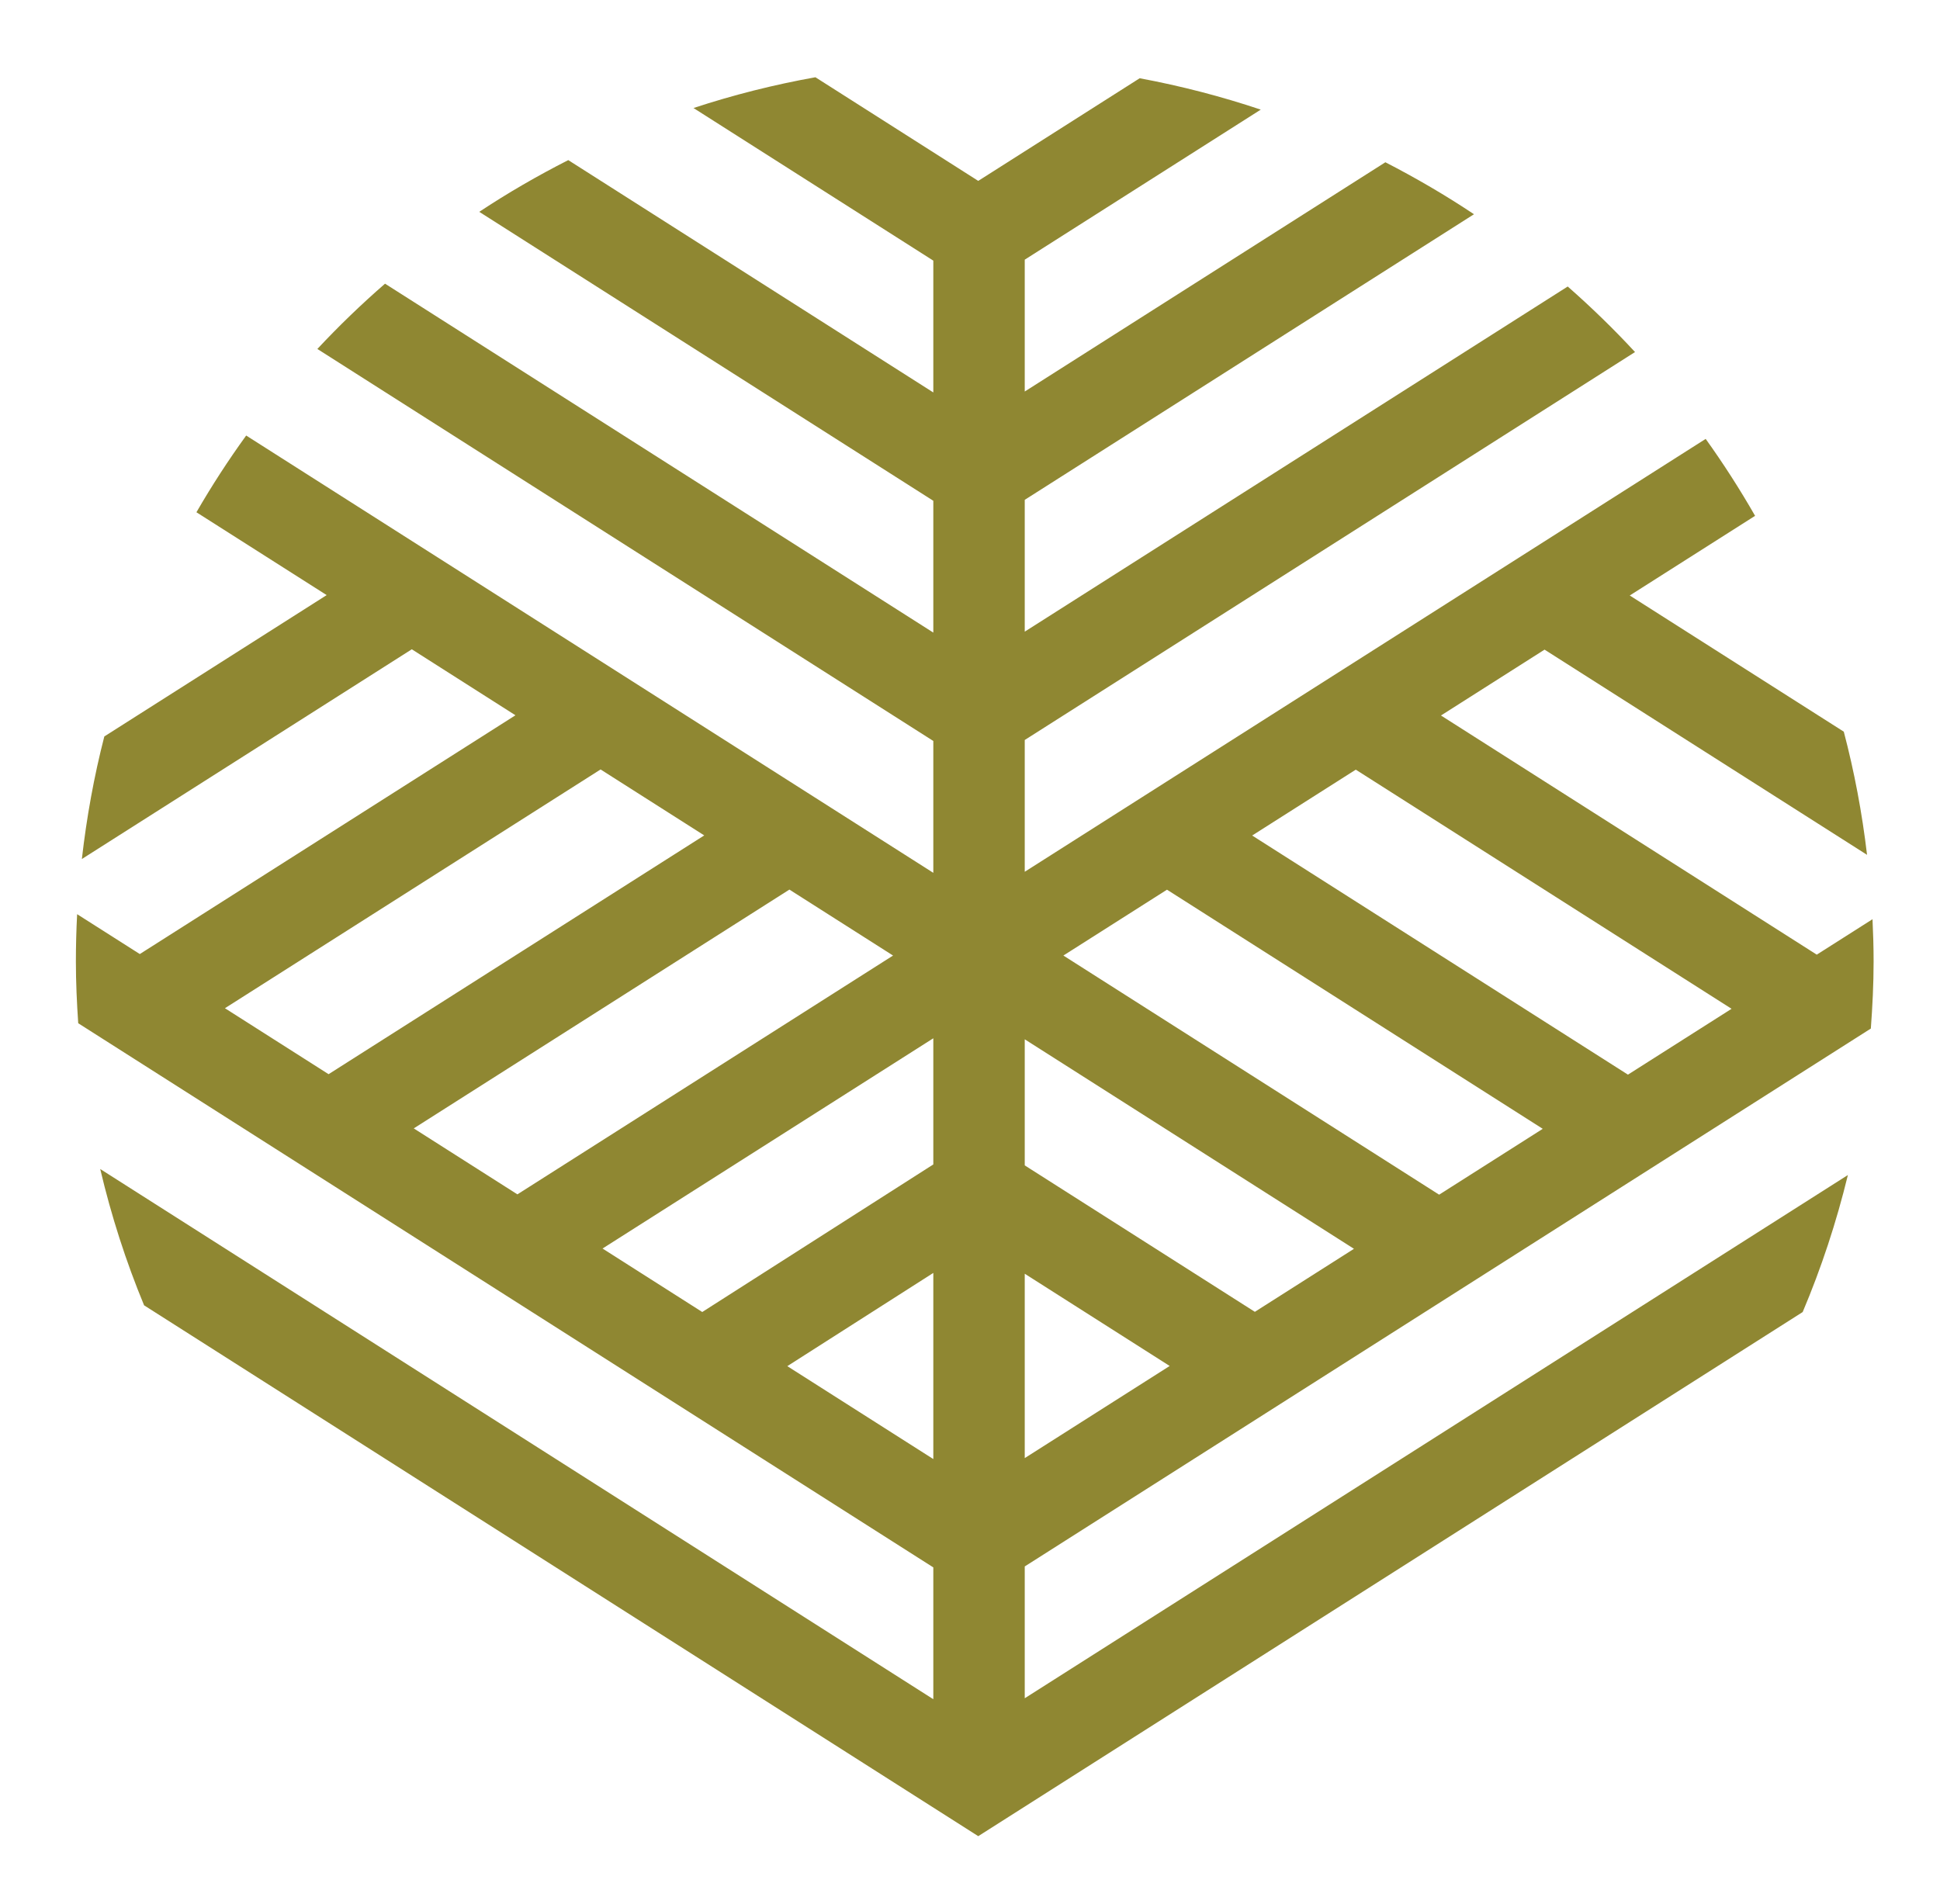
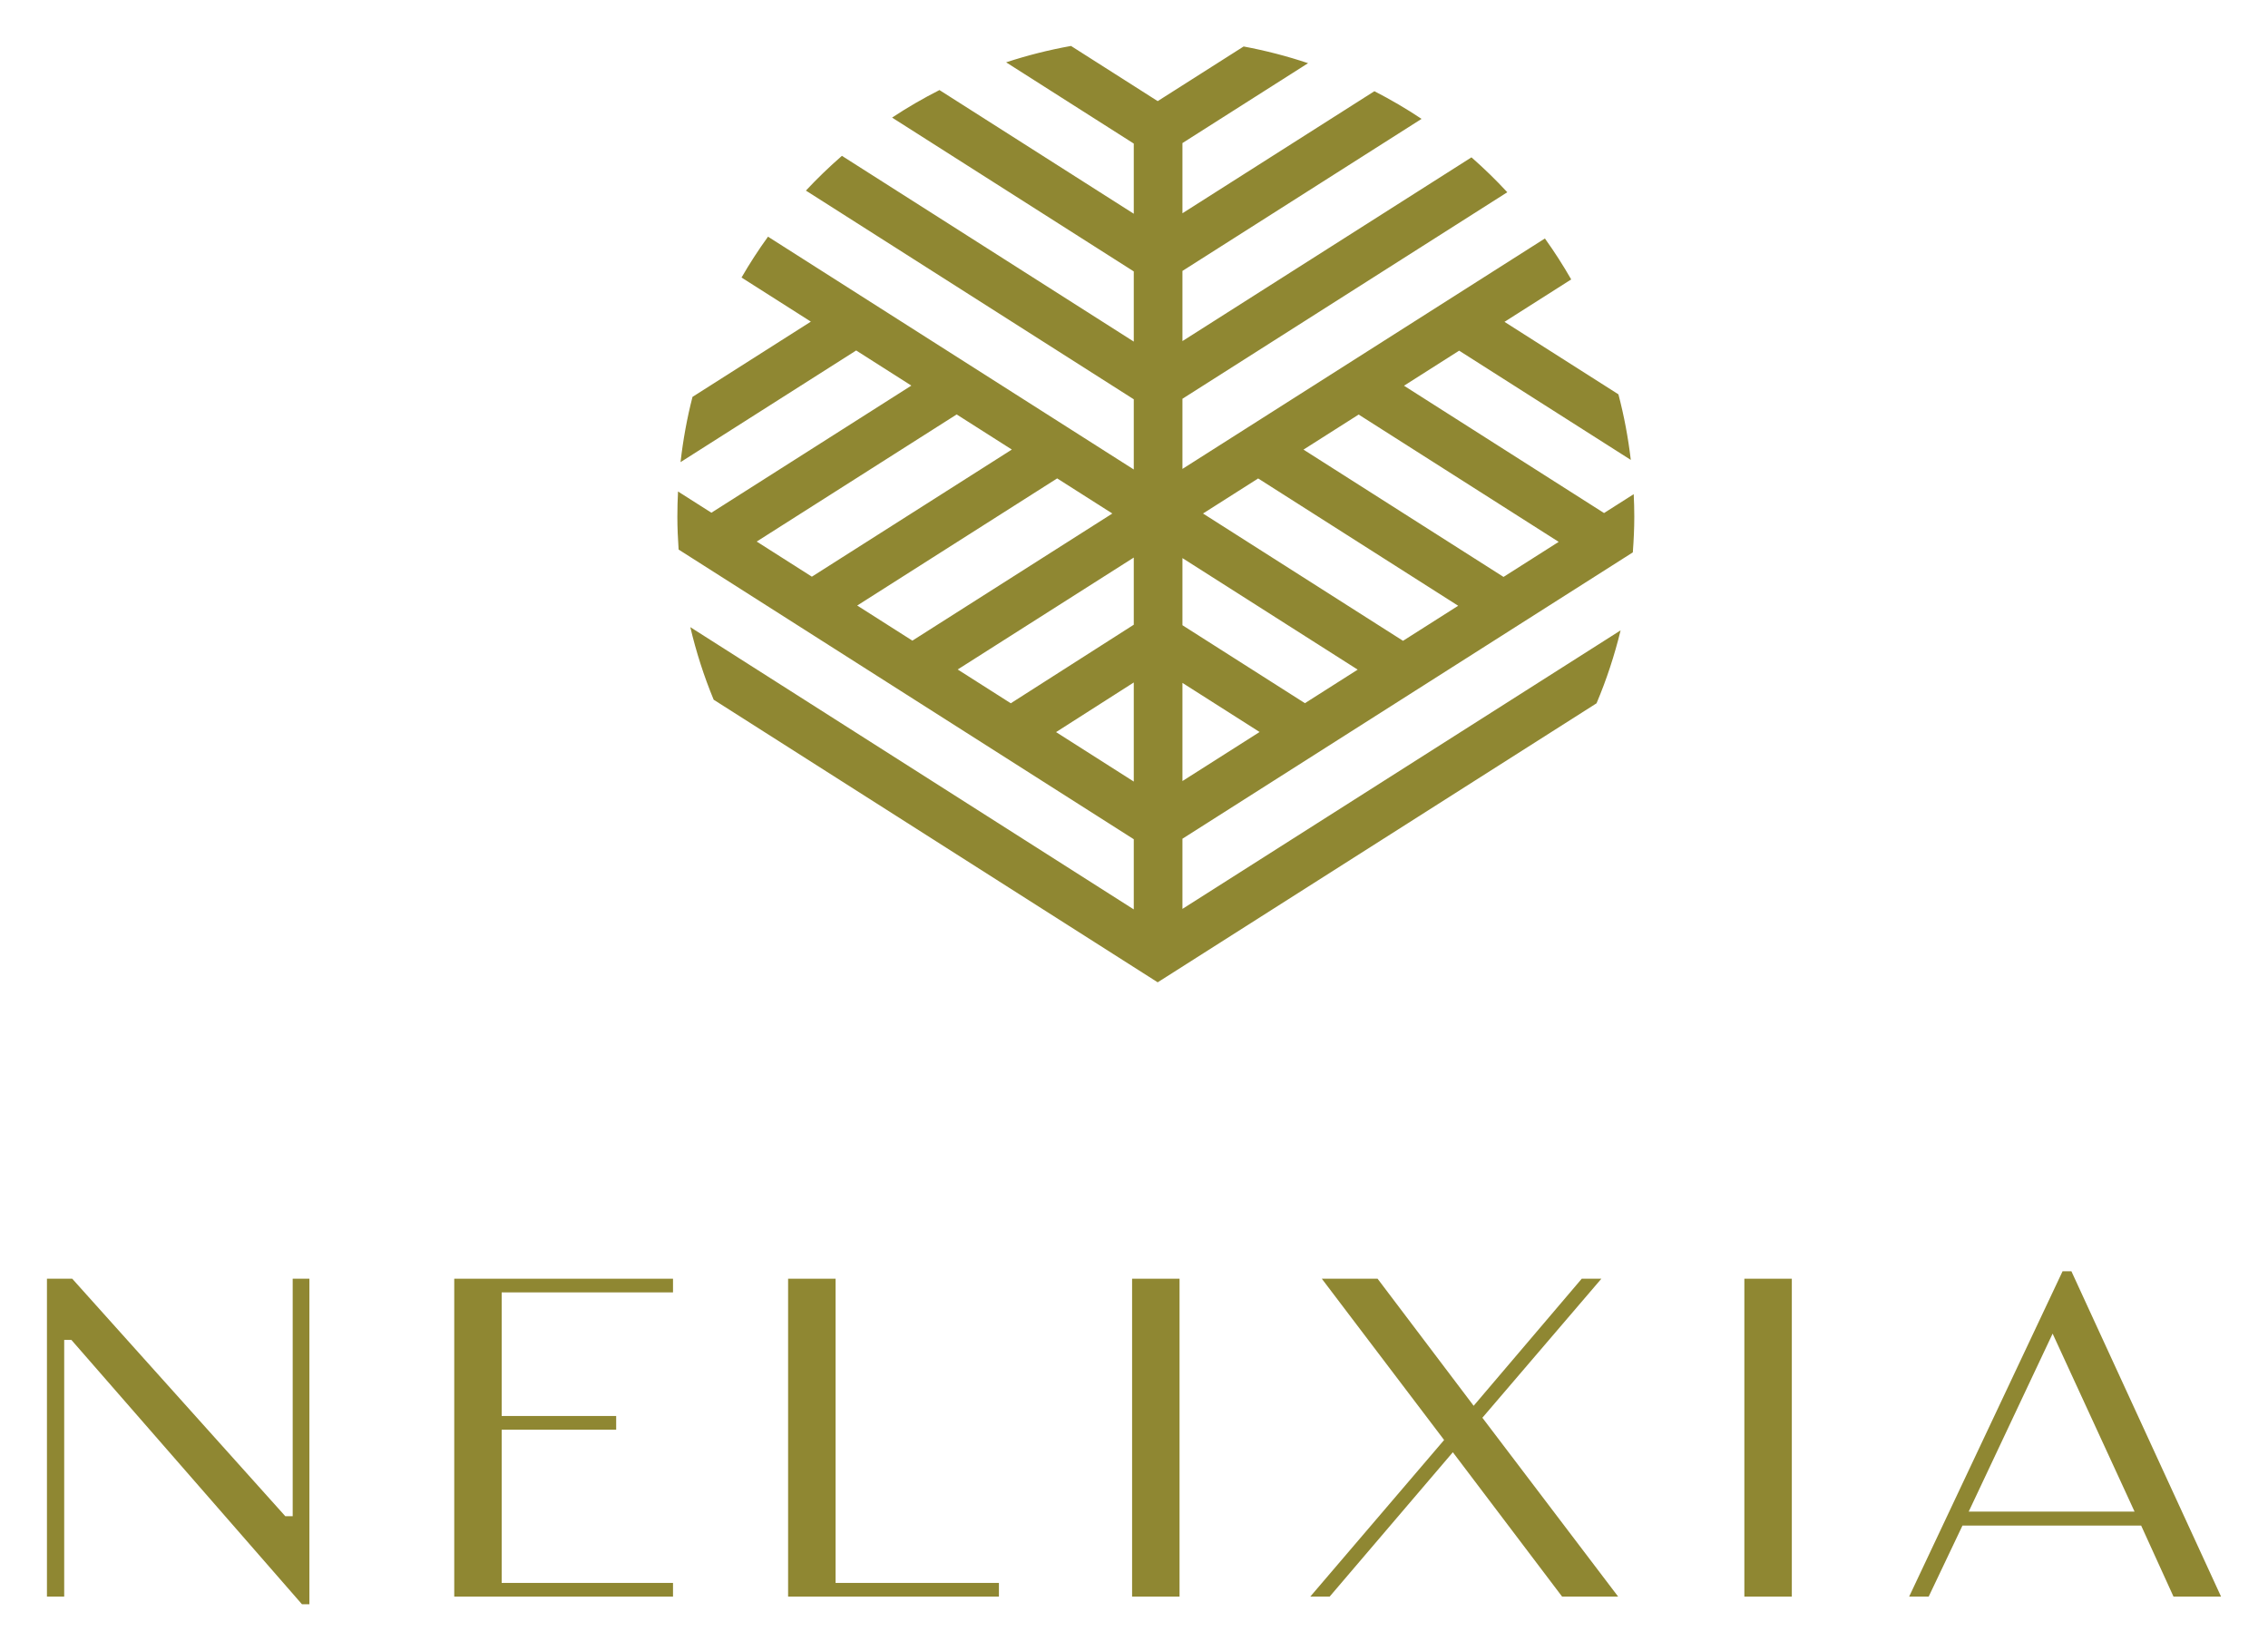
- <svg xmlns="http://www.w3.org/2000/svg" viewBox="293 136 214 210" role="img" aria-label="Nelixia">
+ <svg xmlns="http://www.w3.org/2000/svg" viewBox="161 135 470 342" role="img" aria-label="Nelixia">
+   <path fill="#8f8732" d="M 221.656 400.008 L 221.656 449.223 L 220.121 449.223 L 219.902 448.977 L 175.969 400.008 L 170.73 400.008 L 170.73 465.883 L 174.305 465.883 L 174.305 412.684 L 175.789 412.684 L 223.582 467.477 L 225.117 467.477 L 225.117 400.008 Z M 221.656 400.008" />
+   <path fill="#8f8732" d="M 300.469 463.051 L 264.965 463.051 L 264.965 431.289 L 288.691 431.289 L 288.691 428.457 L 264.965 428.457 L 264.965 402.84 L 300.469 402.84 L 300.469 400.008 L 255.133 400.008 L 255.133 465.883 L 300.469 465.883 Z M 300.469 463.051" />
+   <path fill="#8f8732" d="M 334.156 400.008 L 324.32 400.008 L 324.32 465.883 L 368.008 465.883 L 368.008 463.051 L 334.156 463.051 Z M 334.156 400.008" />
+   <path fill="#8f8732" d="M 405.438 400.008 L 395.605 400.008 L 395.605 465.883 L 405.438 465.883 Z M 405.438 400.008" />
+   <path fill="#8f8732" d="M 492.852 400.008 L 488.785 400.008 L 466.387 426.34 L 446.477 400.008 L 434.922 400.008 L 460.266 433.43 L 432.535 465.883 L 436.547 465.883 L 462.074 435.969 L 484.715 465.883 L 496.328 465.883 L 468.195 428.82 Z M 492.852 400.008" />
+   <path fill="#8f8732" d="M 532.32 400.008 L 522.484 400.008 L 522.484 465.883 L 532.32 465.883 Z M 532.32 400.008" />
+   <path fill="#8f8732" d="M 588.426 398.469 L 556.637 465.883 L 560.684 465.883 L 567.688 451.16 L 604.711 451.16 L 611.414 465.883 L 621.27 465.883 L 590.262 398.469 Z M 586.367 411.383 L 603.348 448.27 L 568.977 448.27 Z M 586.367 411.383" />
  <path fill="#8f8732" d="M 395.953 264.469 L 370.465 280.75 L 359.465 273.746 L 395.953 250.551 Z M 395.953 296.973 L 379.848 286.723 L 395.953 276.438 Z M 338.641 260.492 L 380.078 234.145 L 391.512 241.422 L 350.074 267.77 Z M 317.812 247.234 L 359.25 220.891 L 370.684 228.168 L 329.246 254.512 Z M 406.039 276.527 L 422.027 286.703 L 406.039 296.867 Z M 406.039 250.664 L 442.355 273.777 L 431.422 280.73 L 406.039 264.574 Z M 421.73 234.156 L 463.18 260.539 L 451.75 267.805 L 410.301 241.422 Z M 442.555 220.914 L 484.008 247.297 L 472.578 254.562 L 431.125 228.18 Z M 491.852 280.754 C 493.906 275.902 495.57 270.848 496.84 265.637 L 406.039 323.363 L 406.039 308.82 L 499.371 249.477 C 499.551 247.035 499.676 244.578 499.676 242.094 C 499.676 240.523 499.629 238.965 499.555 237.414 L 493.406 241.324 L 451.953 214.938 L 463.379 207.672 L 498.953 230.312 C 498.406 225.68 497.551 221.141 496.387 216.723 L 472.777 201.699 L 486.602 192.91 C 484.926 189.98 483.109 187.152 481.152 184.422 L 406.039 232.18 L 406.039 217.641 L 473.359 174.84 C 471.012 172.301 468.531 169.891 465.934 167.609 L 406.039 205.688 L 406.039 191.145 L 455.594 159.637 C 452.461 157.543 449.191 155.637 445.82 153.902 L 406.039 179.195 L 406.039 164.648 L 432.074 148.094 C 427.746 146.645 423.289 145.484 418.719 144.633 L 400.91 155.957 L 382.949 144.523 C 378.348 145.348 373.855 146.484 369.5 147.918 L 395.953 164.754 L 395.953 179.297 L 355.684 153.664 C 352.297 155.387 349.016 157.285 345.867 159.371 L 395.953 191.25 L 395.953 205.793 L 335.473 167.297 C 332.859 169.57 330.367 171.973 328.008 174.5 L 395.953 217.75 L 395.953 232.297 L 320.156 184.051 C 318.188 186.77 316.355 189.594 314.668 192.516 L 329.035 201.656 L 304.508 217.25 C 303.375 221.645 302.555 226.164 302.031 230.773 L 338.426 207.633 L 349.859 214.914 L 308.422 241.258 L 301.508 236.859 C 301.418 238.59 301.371 240.336 301.371 242.094 C 301.371 244.379 301.477 246.641 301.629 248.891 L 395.953 308.926 L 395.953 323.469 L 304.055 264.973 C 305.277 270.156 306.895 275.18 308.895 280.012 L 400.91 338.578 Z M 491.852 280.754" />
</svg>
